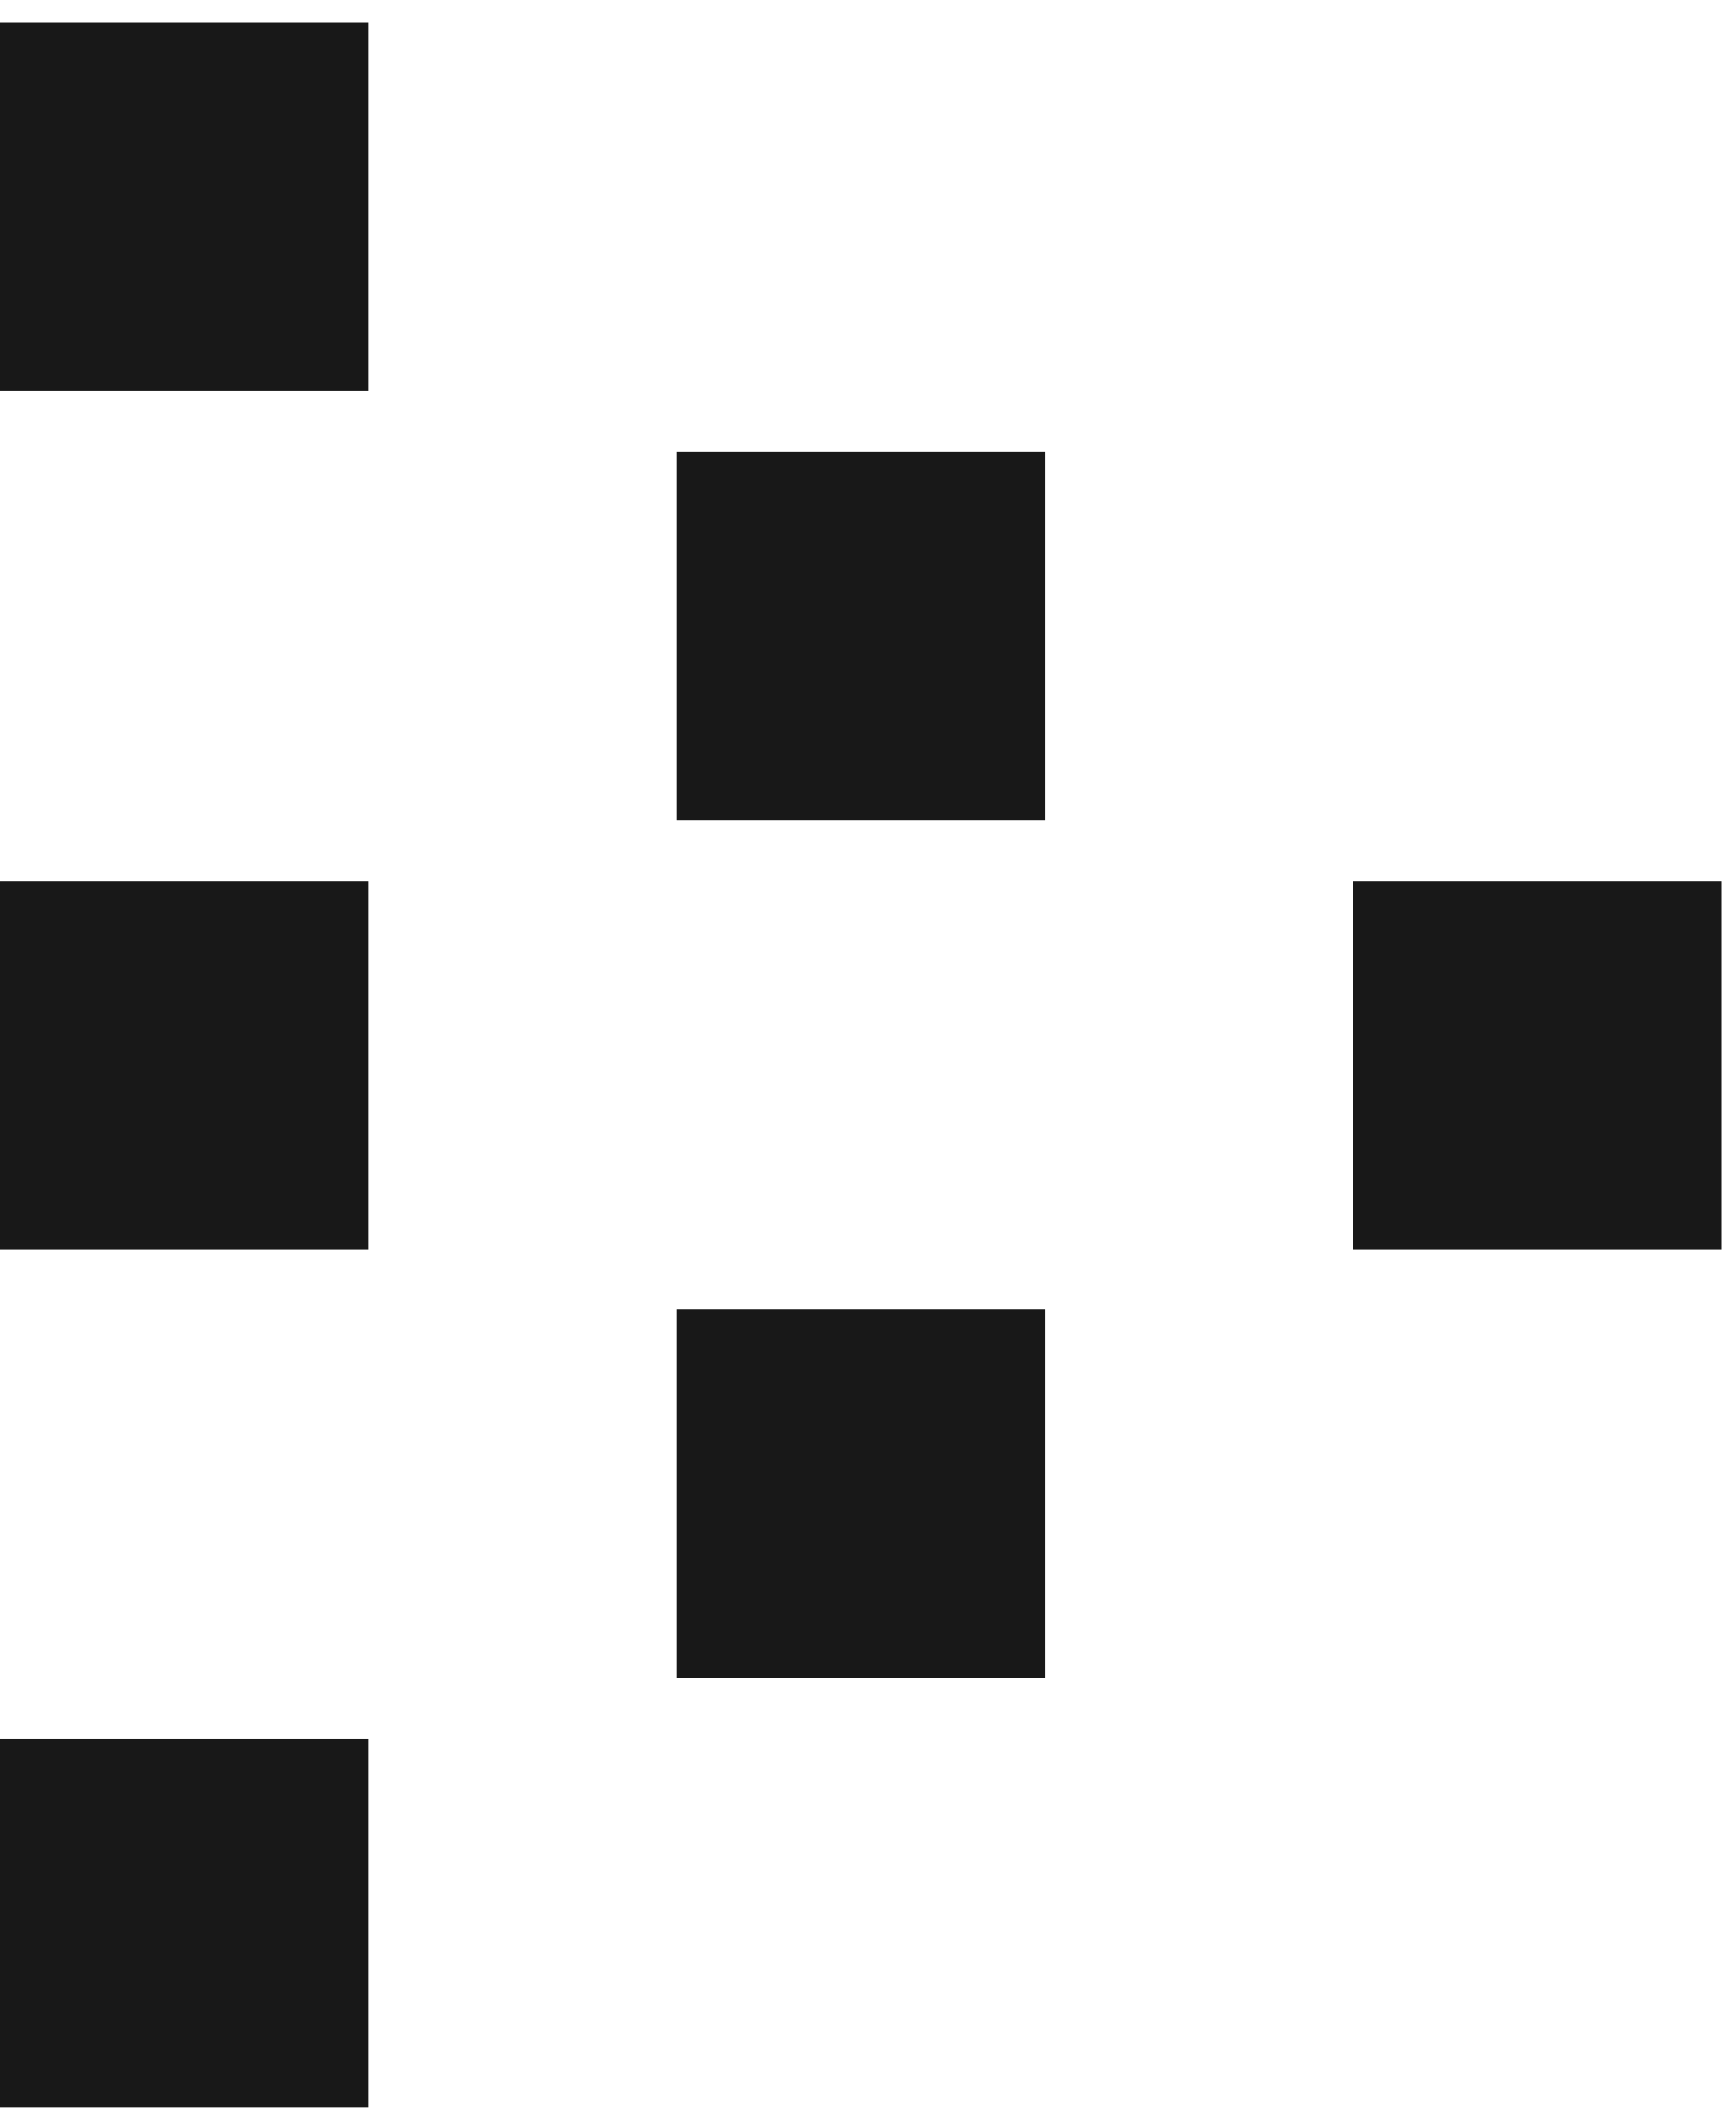
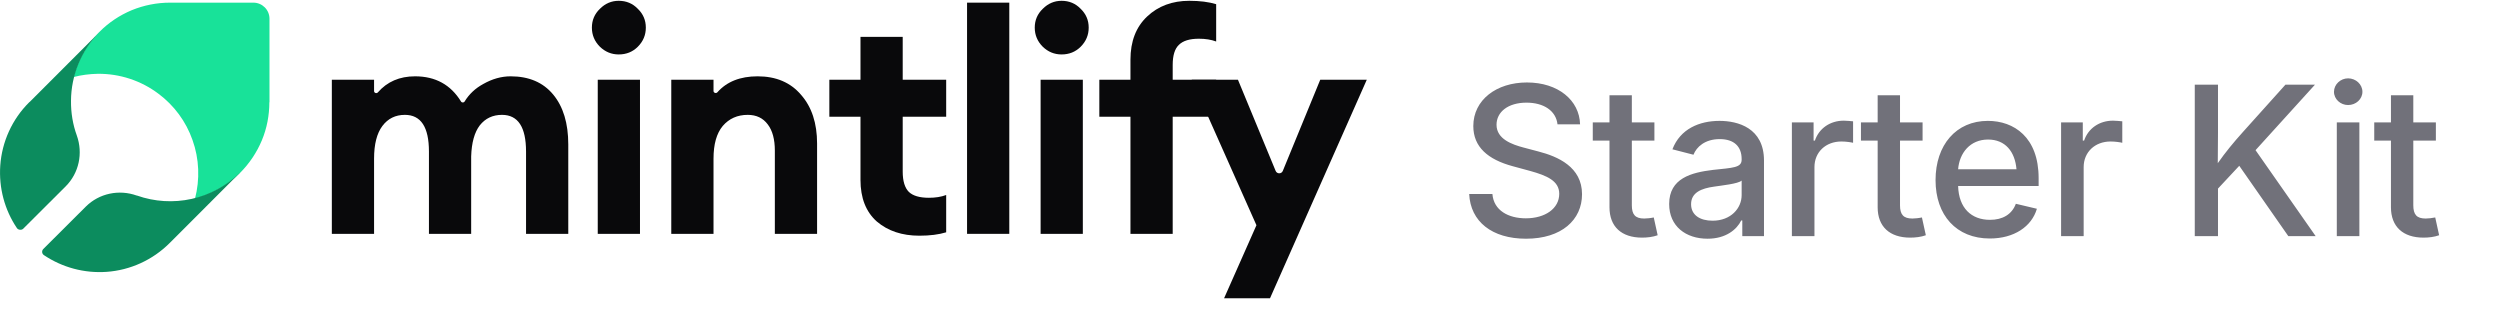
- <svg xmlns="http://www.w3.org/2000/svg" viewBox="0 0 73 89" fill="none">
-   <path d="M0 16.444V0.944H15.499V16.444H0Z" fill="#181818" />
-   <path d="M28.469 34.504V19.005H43.969V34.504H28.469Z" fill="#181818" />
-   <path d="M56.894 52.566V37.067H72.393V52.566H56.894Z" fill="#181818" />
-   <path d="M28.469 70.581V55.082H43.969V70.581H28.469Z" fill="#181818" />
-   <path d="M0 88.621V73.121H15.499V88.621H0Z" fill="#181818" />
-   <path d="M0 52.566V37.067H15.499V52.566H0Z" fill="#181818" />
+ <svg xmlns="http://www.w3.org/2000/svg" width="180" height="23" viewBox="0 0 180 23" fill="none">
+   <path d="M91.44 21.476H88.133L90.464 16.216L85.802 5.74H89.132L91.847 12.307C91.943 12.536 92.268 12.536 92.362 12.306L95.058 5.74H98.409L91.44 21.476Z" fill="#09090B" />
+   <path d="M81.393 16.837V8.403H79.152V5.74H81.393V4.297C81.393 2.98 81.792 1.944 82.592 1.19C83.391 0.435 84.404 0.058 85.633 0.058C86.387 0.058 87.031 0.139 87.564 0.302V2.988C87.208 2.854 86.794 2.788 86.32 2.788C85.655 2.788 85.174 2.936 84.878 3.232C84.582 3.513 84.434 3.994 84.434 4.674V5.74H87.564V8.403H84.434V16.837H81.393Z" fill="#09090B" />
+   <path d="M76.433 3.92C75.915 3.92 75.463 3.735 75.079 3.365C74.694 2.98 74.502 2.521 74.502 1.989C74.502 1.456 74.694 1.005 75.079 0.635C75.463 0.25 75.915 0.058 76.433 0.058C76.98 0.058 77.438 0.25 77.809 0.635C78.193 1.005 78.386 1.456 78.386 1.989C78.386 2.521 78.193 2.98 77.809 3.365C77.438 3.735 76.98 3.92 76.433 3.92ZM74.924 16.837V5.74H77.964V16.837H74.924Z" fill="#09090B" />
+   <path d="M69.628 16.837V0.191H72.669V16.837H69.628Z" fill="#09090B" />
+   <path d="M66.194 16.97C64.951 16.97 63.93 16.63 63.131 15.949C62.347 15.254 61.955 14.255 61.955 12.953V8.403H59.713V5.74H61.955V2.655H64.995V5.74H68.125V8.403H64.995V12.354C64.995 13.034 65.143 13.523 65.439 13.819C65.735 14.1 66.216 14.24 66.882 14.24C67.355 14.24 67.769 14.174 68.125 14.04V16.726C67.592 16.889 66.948 16.97 66.194 16.97Z" fill="#09090B" />
+   <path d="M48.332 16.837V5.74H51.373V6.551C51.373 6.688 51.559 6.748 51.65 6.646C52.328 5.879 53.293 5.495 54.546 5.495C55.878 5.495 56.921 5.939 57.676 6.827C58.445 7.7 58.83 8.869 58.83 10.334V16.837H55.789V10.844C55.789 10.03 55.619 9.402 55.279 8.958C54.939 8.499 54.458 8.27 53.836 8.27C53.096 8.27 52.497 8.536 52.038 9.069C51.594 9.601 51.373 10.386 51.373 11.421V16.837H48.332Z" fill="#09090B" />
+   <path d="M44.547 3.92C44.029 3.92 43.578 3.735 43.193 3.365C42.809 2.98 42.616 2.521 42.616 1.989C42.616 1.456 42.809 1.005 43.193 0.635C43.578 0.25 44.029 0.058 44.547 0.058C45.095 0.058 45.553 0.25 45.923 0.635C46.308 1.005 46.5 1.456 46.5 1.989C46.5 2.521 46.308 2.98 45.923 3.365C45.553 3.735 45.095 3.92 44.547 3.92ZM43.038 16.837V5.74H46.079V16.837H43.038Z" fill="#09090B" />
+   <path d="M37.875 16.837V10.911C37.875 9.15 37.298 8.27 36.144 8.27C35.478 8.27 34.945 8.521 34.546 9.024C34.161 9.527 33.954 10.275 33.924 11.266V16.837H30.884V10.911C30.884 9.15 30.306 8.27 29.152 8.27C28.472 8.27 27.932 8.536 27.532 9.069C27.133 9.601 26.933 10.386 26.933 11.421V16.837H23.892V5.74H26.933V6.559C26.933 6.695 27.116 6.755 27.206 6.652C27.878 5.881 28.771 5.495 29.885 5.495C31.349 5.495 32.452 6.1 33.193 7.309C33.252 7.404 33.395 7.403 33.454 7.307C33.774 6.78 34.219 6.361 34.79 6.05C35.441 5.68 36.099 5.495 36.765 5.495C38.082 5.495 39.103 5.932 39.828 6.805C40.553 7.678 40.916 8.876 40.916 10.4V16.837H37.875Z" fill="#09090B" />
+   <path d="M19.403 7.362V1.35C19.403 0.705 18.879 0.191 18.244 0.191H12.235C11.291 0.191 10.357 0.378 9.487 0.733C8.618 1.098 7.824 1.621 7.16 2.295L7.114 2.341C6.235 3.23 5.609 4.333 5.291 5.548C5.861 5.399 6.45 5.324 7.039 5.314C8.609 5.296 10.151 5.801 11.403 6.745C12.534 7.586 13.394 8.746 13.861 10.083C14.347 11.438 14.403 12.916 14.039 14.309C15.244 13.991 16.356 13.364 17.244 12.486L17.291 12.439C17.954 11.775 18.487 10.98 18.851 10.111C19.216 9.241 19.393 8.306 19.393 7.362H19.403Z" fill="#18E299" />
+   <path d="M5.112 7.26C5.121 5.416 5.857 3.646 7.151 2.324L2.151 7.326C2.133 7.344 2.114 7.354 2.095 7.372C0.876 8.583 0.14 10.204 0.019 11.918C-0.092 13.52 0.327 15.103 1.22 16.426C1.306 16.552 1.537 16.593 1.667 16.472L4.73 13.417C5.689 12.458 5.987 11.033 5.531 9.757C5.242 8.965 5.103 8.117 5.112 7.26Z" fill="#0C8C5E" />
+   <path d="M17.262 12.44C16.303 13.38 15.102 14.032 13.799 14.321C12.486 14.61 11.127 14.526 9.861 14.079C9.861 14.079 9.851 14.079 9.842 14.079C8.567 13.622 7.142 13.921 6.183 14.871L3.12 17.926C2.99 18.056 3.009 18.27 3.167 18.373C4.489 19.258 6.072 19.686 7.673 19.574C9.386 19.453 10.997 18.717 12.216 17.497L12.263 17.451L17.262 12.449V12.44Z" fill="#0C8C5E" />
+   <text x="105" y="17" font-family="Inter, ui-sans-serif, system-ui, -apple-system, sans-serif" font-size="15" font-weight="500" fill="#71717A" letter-spacing="-0.01em">Starter Kit</text>
</svg>
